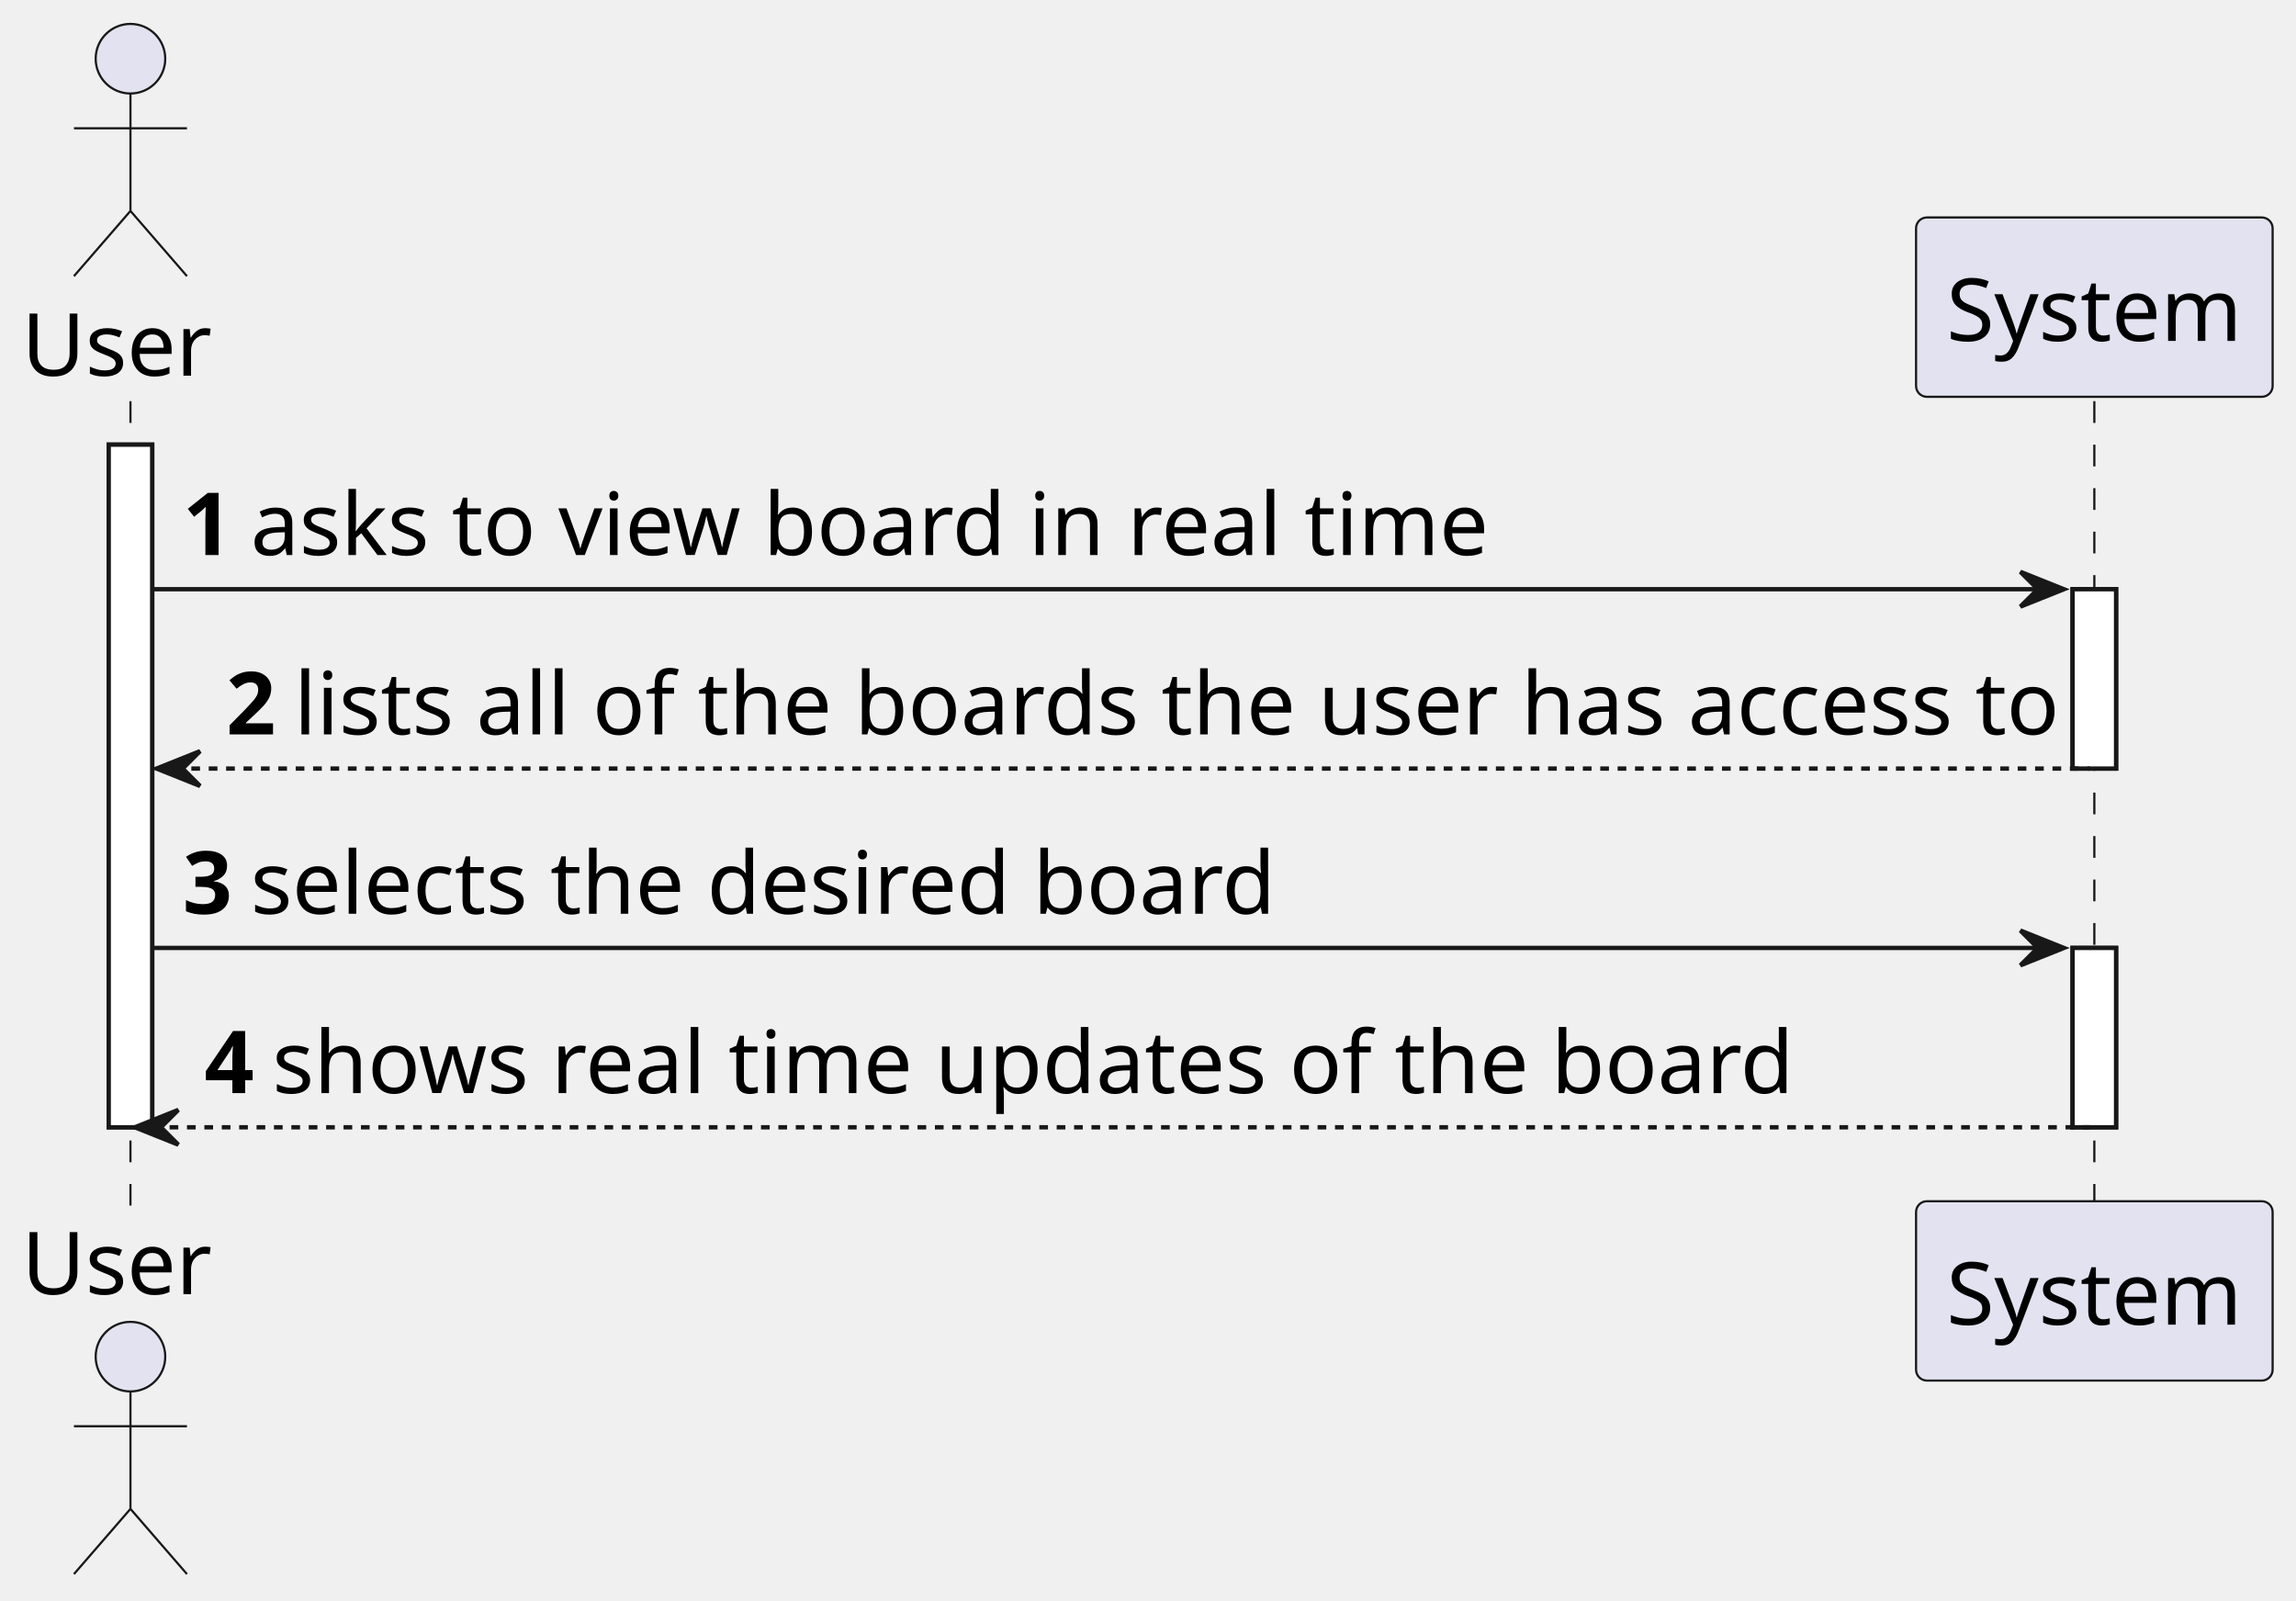
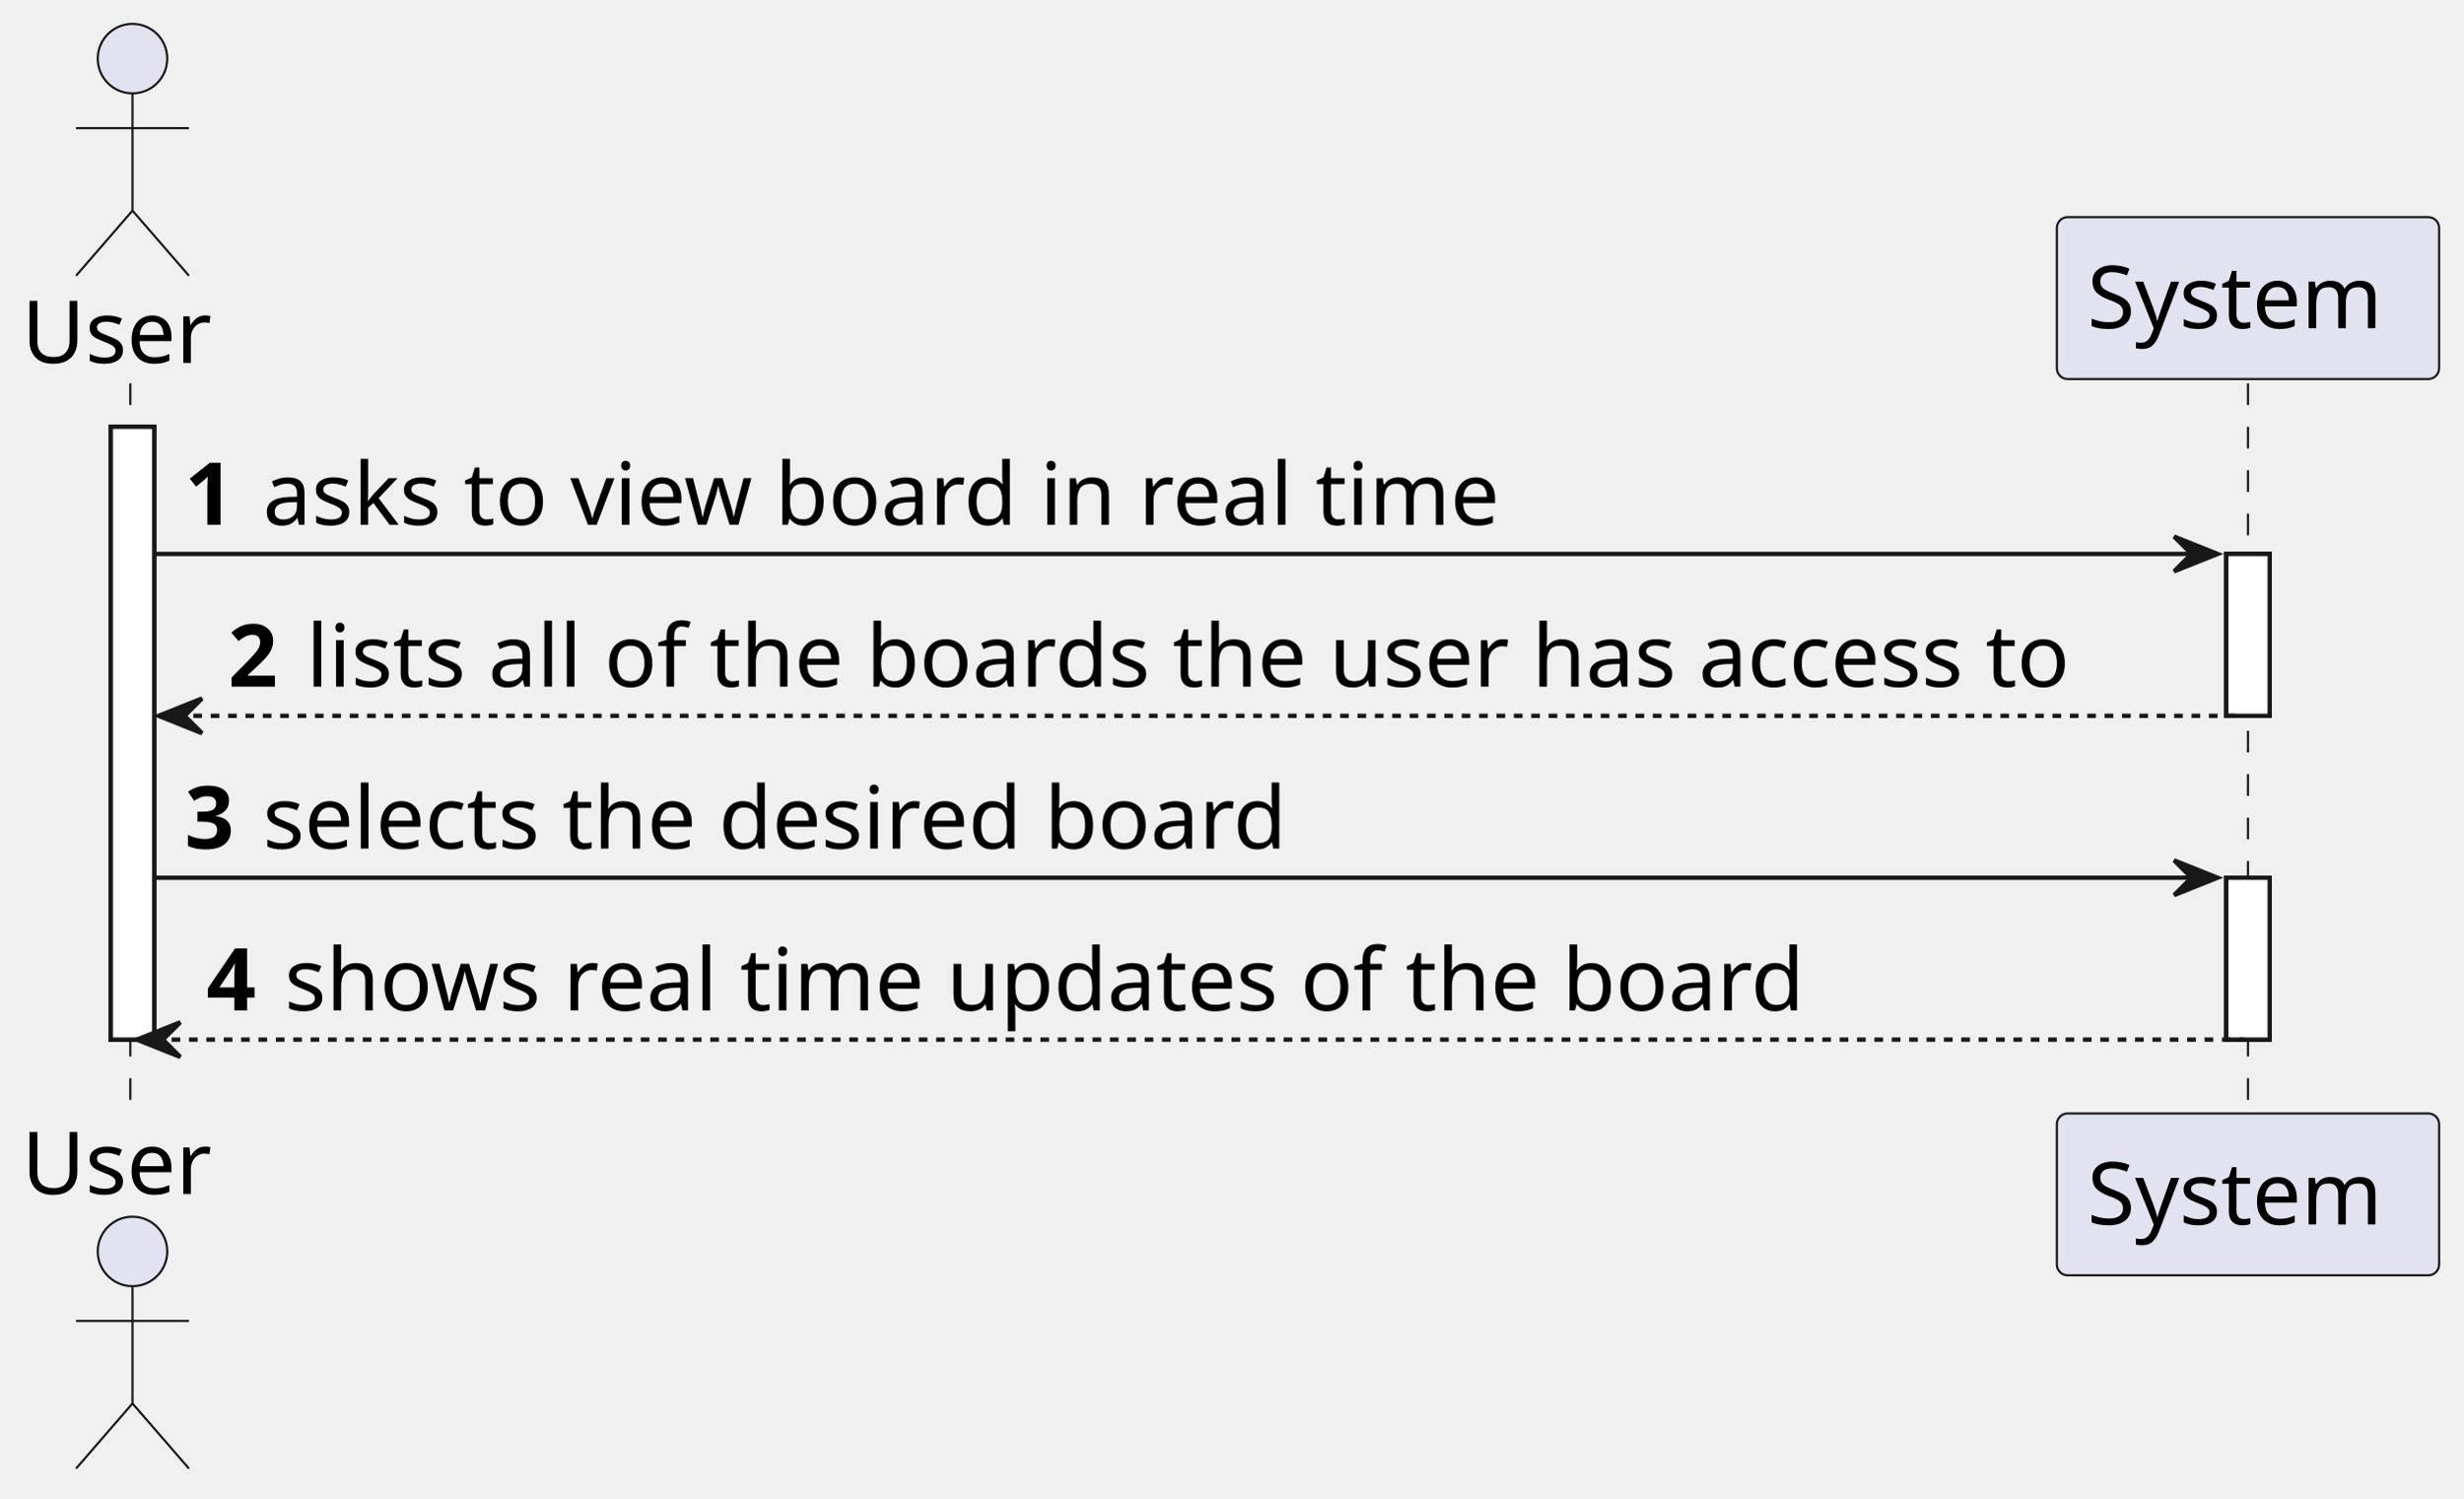
- <svg xmlns="http://www.w3.org/2000/svg" contentStyleType="text/css" height="368px" preserveAspectRatio="none" style="width:528px;height:368px;background:#FFFFFF;" version="1.1" viewBox="0 0 528 368" width="528px" zoomAndPan="magnify">
+ <svg xmlns="http://www.w3.org/2000/svg" contentStyleType="text/css" height="345px" preserveAspectRatio="none" style="width:567px;height:345px;background:#FFFFFF;" version="1.1" viewBox="0 0 567 345" width="567px" zoomAndPan="magnify">
  <defs />
  <g>
-     <rect fill="#FFFFFF" height="156.96" style="stroke:#181818;stroke-width:1.0;" width="10" x="25" y="102.24" />
-     <rect fill="#FFFFFF" height="41.24" style="stroke:#181818;stroke-width:1.0;" width="10" x="476.625" y="135.48" />
-     <rect fill="#FFFFFF" height="41.24" style="stroke:#181818;stroke-width:1.0;" width="10" x="476.625" y="217.96" />
-     <line style="stroke:#181818;stroke-width:0.5;stroke-dasharray:5.0,5.0;" x1="30" x2="30" y1="92.24" y2="277.2" />
-     <line style="stroke:#181818;stroke-width:0.5;stroke-dasharray:5.0,5.0;" x1="481.625" x2="481.625" y1="92.24" y2="277.2" />
-     <text fill="#000000" font-family="sans-serif" font-size="20" lengthAdjust="spacing" textLength="44" x="5" y="86.38">User</text>
-     <ellipse cx="30" cy="13.5" fill="#E2E2F0" rx="8" ry="8" style="stroke:#181818;stroke-width:0.5;" />
-     <path d="M30,21.5 L30,48.5 M17,29.5 L43,29.5 M30,48.5 L17,63.5 M30,48.5 L43,63.5 " fill="none" style="stroke:#181818;stroke-width:0.5;" />
-     <text fill="#000000" font-family="sans-serif" font-size="20" lengthAdjust="spacing" textLength="44" x="5" y="297.58">User</text>
-     <ellipse cx="30" cy="311.94" fill="#E2E2F0" rx="8" ry="8" style="stroke:#181818;stroke-width:0.5;" />
-     <path d="M30,319.94 L30,346.94 M17,327.94 L43,327.94 M30,346.94 L17,361.94 M30,346.94 L43,361.94 " fill="none" style="stroke:#181818;stroke-width:0.5;" />
-     <rect fill="#E2E2F0" height="41.24" rx="2.5" ry="2.5" style="stroke:#181818;stroke-width:0.5;" width="82" x="440.625" y="50" />
-     <text fill="#000000" font-family="sans-serif" font-size="20" lengthAdjust="spacing" textLength="68" x="447.625" y="78.38">System</text>
-     <rect fill="#E2E2F0" height="41.24" rx="2.5" ry="2.5" style="stroke:#181818;stroke-width:0.5;" width="82" x="440.625" y="276.2" />
-     <text fill="#000000" font-family="sans-serif" font-size="20" lengthAdjust="spacing" textLength="68" x="447.625" y="304.58">System</text>
-     <rect fill="#FFFFFF" height="156.96" style="stroke:#181818;stroke-width:1.0;" width="10" x="25" y="102.24" />
-     <rect fill="#FFFFFF" height="41.24" style="stroke:#181818;stroke-width:1.0;" width="10" x="476.625" y="135.48" />
-     <rect fill="#FFFFFF" height="41.24" style="stroke:#181818;stroke-width:1.0;" width="10" x="476.625" y="217.96" />
-     <polygon fill="#181818" points="464.625,131.48,474.625,135.48,464.625,139.48,468.625,135.48" style="stroke:#181818;stroke-width:1.0;" />
-     <line style="stroke:#181818;stroke-width:1.0;" x1="35" x2="470.625" y1="135.48" y2="135.48" />
-     <text fill="#000000" font-family="sans-serif" font-size="20" font-weight="bold" lengthAdjust="spacing" textLength="11.625" x="42" y="127.62">1</text>
-     <text fill="#000000" font-family="sans-serif" font-size="20" lengthAdjust="spacing" textLength="282" x="57.625" y="127.62">asks to view board in real time</text>
-     <polygon fill="#181818" points="46,172.72,36,176.72,46,180.72,42,176.72" style="stroke:#181818;stroke-width:1.0;" />
-     <line style="stroke:#181818;stroke-width:1.0;stroke-dasharray:2.0,2.0;" x1="40" x2="480.625" y1="176.72" y2="176.72" />
-     <text fill="#000000" font-family="sans-serif" font-size="20" font-weight="bold" lengthAdjust="spacing" textLength="11.625" x="52" y="168.86">2</text>
-     <text fill="#000000" font-family="sans-serif" font-size="20" lengthAdjust="spacing" textLength="402" x="67.625" y="168.86">lists all of the boards the user has access to</text>
-     <polygon fill="#181818" points="464.625,213.96,474.625,217.96,464.625,221.96,468.625,217.96" style="stroke:#181818;stroke-width:1.0;" />
-     <line style="stroke:#181818;stroke-width:1.0;" x1="35" x2="470.625" y1="217.96" y2="217.96" />
-     <text fill="#000000" font-family="sans-serif" font-size="20" font-weight="bold" lengthAdjust="spacing" textLength="11.625" x="42" y="210.1">3</text>
-     <text fill="#000000" font-family="sans-serif" font-size="20" lengthAdjust="spacing" textLength="233" x="57.625" y="210.1">selects the desired board</text>
-     <polygon fill="#181818" points="41,255.2,31,259.2,41,263.2,37,259.2" style="stroke:#181818;stroke-width:1.0;" />
-     <line style="stroke:#181818;stroke-width:1.0;stroke-dasharray:2.0,2.0;" x1="35" x2="480.625" y1="259.2" y2="259.2" />
-     <text fill="#000000" font-family="sans-serif" font-size="20" font-weight="bold" lengthAdjust="spacing" textLength="11.625" x="47" y="251.34">4</text>
-     <text fill="#000000" font-family="sans-serif" font-size="20" lengthAdjust="spacing" textLength="346" x="62.625" y="251.34">shows real time updates of the board</text>
+     <rect fill="#FFFFFF" height="141.125" style="stroke:#181818;stroke-width:1.0;" width="10" x="25.5" y="98.281" />
+     <rect fill="#FFFFFF" height="37.281" style="stroke:#181818;stroke-width:1.0;" width="10" x="512.5" y="127.562" />
+     <rect fill="#FFFFFF" height="37.281" style="stroke:#181818;stroke-width:1.0;" width="10" x="512.5" y="202.125" />
+     <line style="stroke:#181818;stroke-width:0.5;stroke-dasharray:5.0,5.0;" x1="30" x2="30" y1="88.281" y2="257.406" />
+     <line style="stroke:#181818;stroke-width:0.5;stroke-dasharray:5.0,5.0;" x1="517.5" x2="517.5" y1="88.281" y2="257.406" />
+     <text fill="#000000" font-family="sans-serif" font-size="20" lengthAdjust="spacing" textLength="45" x="5" y="83.564">User</text>
+     <ellipse cx="30.5" cy="13.5" fill="#E2E2F0" rx="8" ry="8" style="stroke:#181818;stroke-width:0.5;" />
+     <path d="M30.5,21.5 L30.5,48.5 M17.5,29.5 L43.5,29.5 M30.5,48.5 L17.5,63.5 M30.5,48.5 L43.5,63.5 " fill="none" style="stroke:#181818;stroke-width:0.5;" />
+     <text fill="#000000" font-family="sans-serif" font-size="20" lengthAdjust="spacing" textLength="45" x="5" y="274.971">User</text>
+     <ellipse cx="30.5" cy="288.188" fill="#E2E2F0" rx="8" ry="8" style="stroke:#181818;stroke-width:0.5;" />
+     <path d="M30.5,296.188 L30.5,323.188 M17.5,304.188 L43.5,304.188 M30.5,323.188 L17.5,338.188 M30.5,323.188 L43.5,338.188 " fill="none" style="stroke:#181818;stroke-width:0.5;" />
+     <rect fill="#E2E2F0" height="37.281" rx="2.5" ry="2.5" style="stroke:#181818;stroke-width:0.5;" width="88" x="473.5" y="50" />
+     <text fill="#000000" font-family="sans-serif" font-size="20" lengthAdjust="spacing" textLength="74" x="480.5" y="75.564">System</text>
+     <rect fill="#E2E2F0" height="37.281" rx="2.5" ry="2.5" style="stroke:#181818;stroke-width:0.5;" width="88" x="473.5" y="256.406" />
+     <text fill="#000000" font-family="sans-serif" font-size="20" lengthAdjust="spacing" textLength="74" x="480.5" y="281.971">System</text>
+     <rect fill="#FFFFFF" height="141.125" style="stroke:#181818;stroke-width:1.0;" width="10" x="25.5" y="98.281" />
+     <rect fill="#FFFFFF" height="37.281" style="stroke:#181818;stroke-width:1.0;" width="10" x="512.5" y="127.562" />
+     <rect fill="#FFFFFF" height="37.281" style="stroke:#181818;stroke-width:1.0;" width="10" x="512.5" y="202.125" />
+     <polygon fill="#181818" points="500.5,123.562,510.5,127.562,500.5,131.562,504.5,127.562" style="stroke:#181818;stroke-width:1.0;" />
+     <line style="stroke:#181818;stroke-width:1.0;" x1="35.5" x2="506.5" y1="127.562" y2="127.562" />
+     <text fill="#000000" font-family="sans-serif" font-size="20" font-weight="bold" lengthAdjust="spacing" textLength="14" x="42.5" y="120.846">1</text>
+     <text fill="#000000" font-family="sans-serif" font-size="20" lengthAdjust="spacing" textLength="307" x="60.5" y="120.846">asks to view board in real time</text>
+     <polygon fill="#181818" points="46.5,160.844,36.5,164.844,46.5,168.844,42.5,164.844" style="stroke:#181818;stroke-width:1.0;" />
+     <line style="stroke:#181818;stroke-width:1.0;stroke-dasharray:2.0,2.0;" x1="40.5" x2="516.5" y1="164.844" y2="164.844" />
+     <text fill="#000000" font-family="sans-serif" font-size="20" font-weight="bold" lengthAdjust="spacing" textLength="14" x="52.5" y="158.127">2</text>
+     <text fill="#000000" font-family="sans-serif" font-size="20" lengthAdjust="spacing" textLength="435" x="70.5" y="158.127">lists all of the boards the user has access to</text>
+     <polygon fill="#181818" points="500.5,198.125,510.5,202.125,500.5,206.125,504.5,202.125" style="stroke:#181818;stroke-width:1.0;" />
+     <line style="stroke:#181818;stroke-width:1.0;" x1="35.5" x2="506.5" y1="202.125" y2="202.125" />
+     <text fill="#000000" font-family="sans-serif" font-size="20" font-weight="bold" lengthAdjust="spacing" textLength="14" x="42.5" y="195.408">3</text>
+     <text fill="#000000" font-family="sans-serif" font-size="20" lengthAdjust="spacing" textLength="252" x="60.5" y="195.408">selects the desired board</text>
+     <polygon fill="#181818" points="41.5,235.406,31.5,239.406,41.5,243.406,37.5,239.406" style="stroke:#181818;stroke-width:1.0;" />
+     <line style="stroke:#181818;stroke-width:1.0;stroke-dasharray:2.0,2.0;" x1="35.5" x2="516.5" y1="239.406" y2="239.406" />
+     <text fill="#000000" font-family="sans-serif" font-size="20" font-weight="bold" lengthAdjust="spacing" textLength="14" x="47.5" y="232.69">4</text>
+     <text fill="#000000" font-family="sans-serif" font-size="20" lengthAdjust="spacing" textLength="373" x="65.5" y="232.69">shows real time updates of the board</text>
  </g>
</svg>
